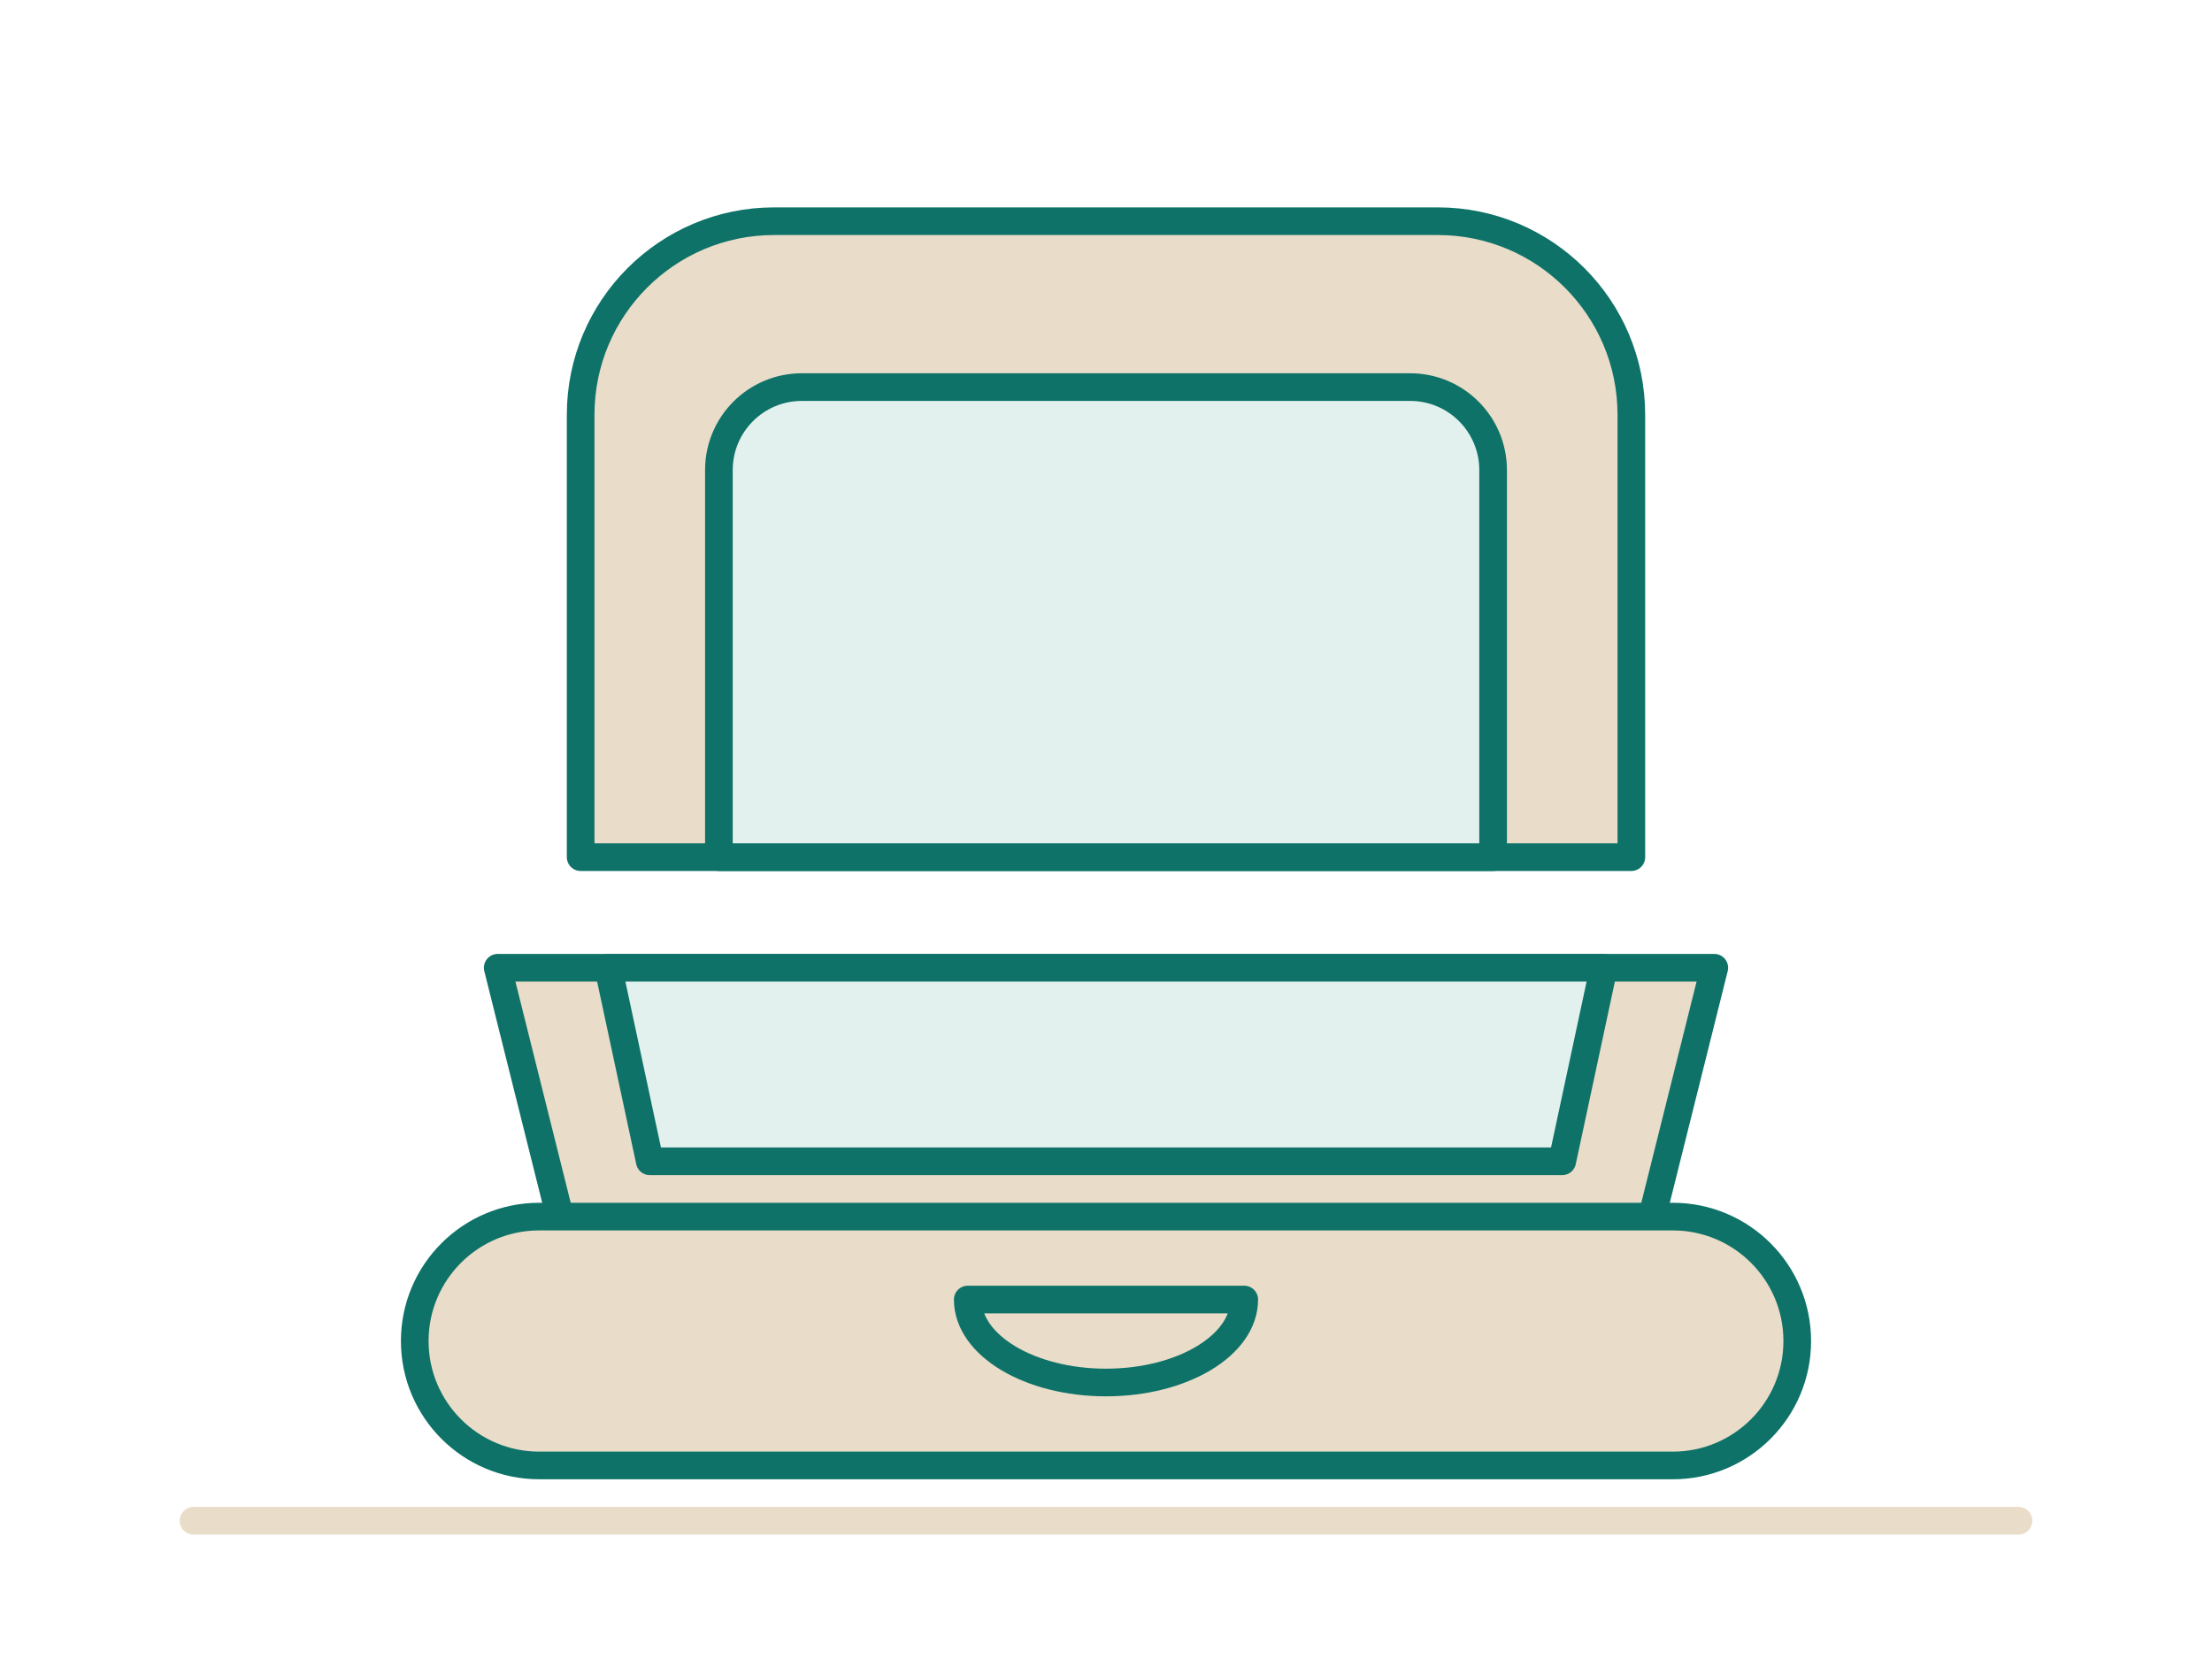
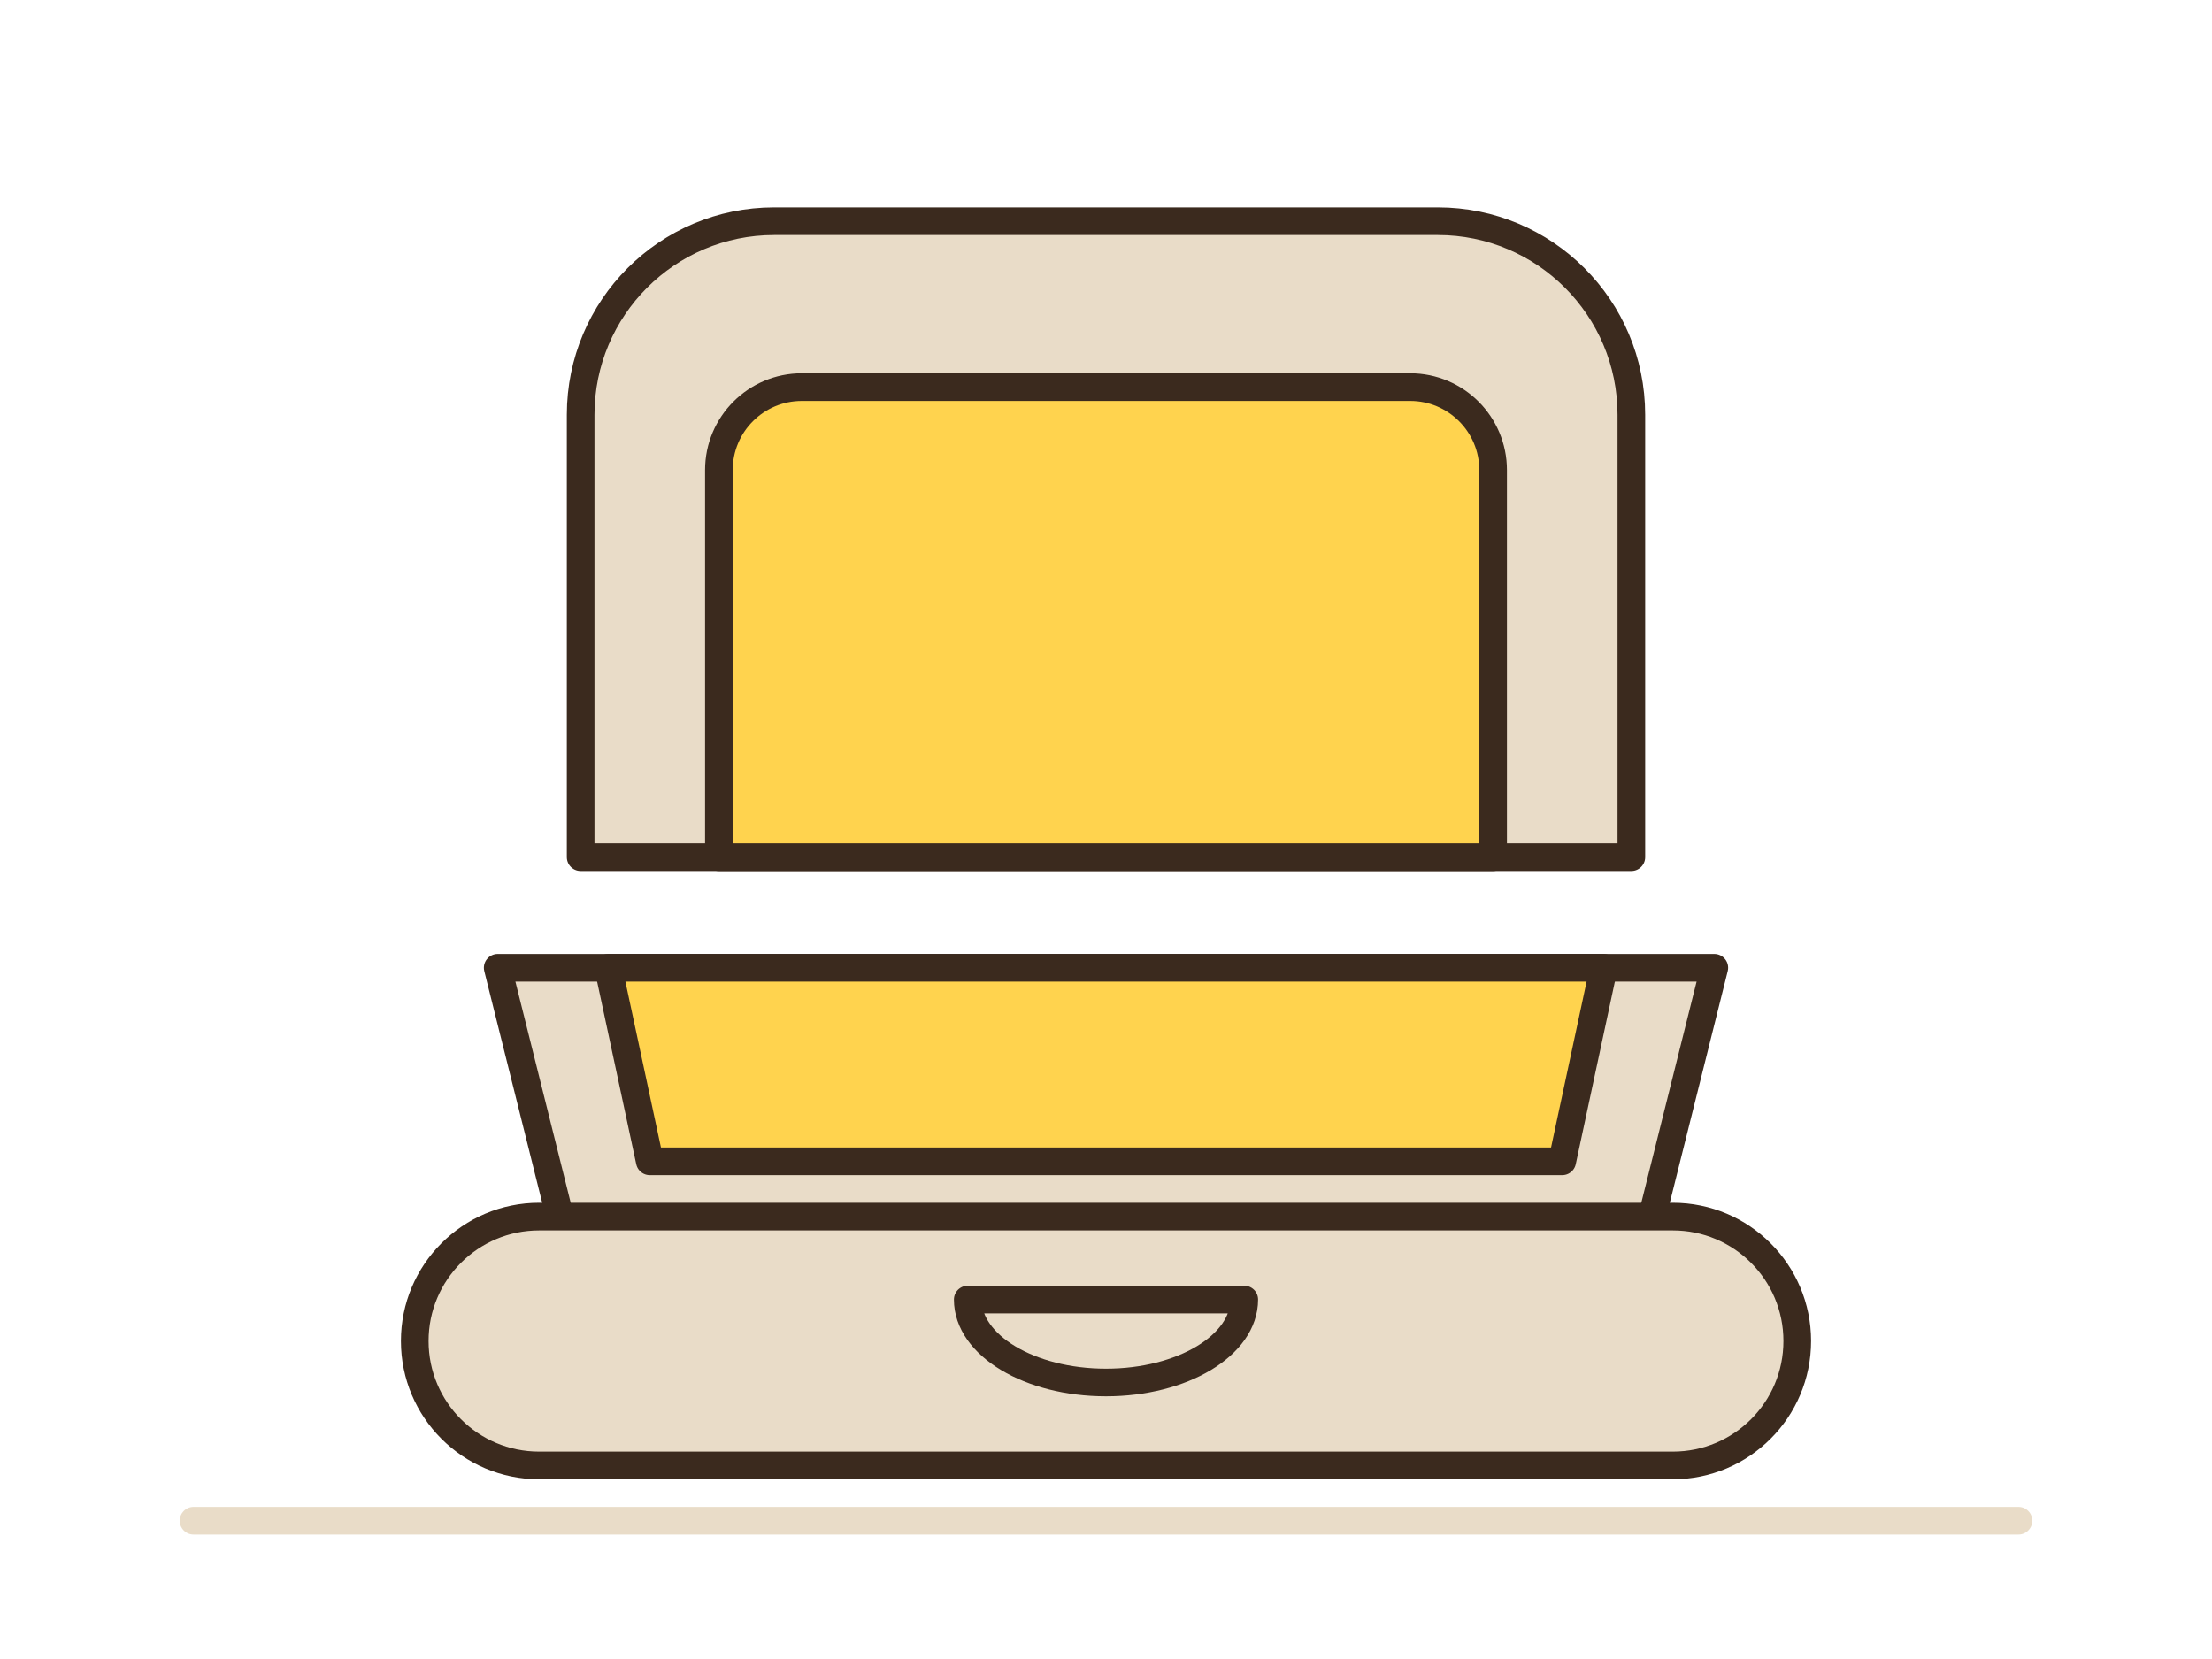
<svg xmlns="http://www.w3.org/2000/svg" viewBox="0 0 160 120" fill="none" stroke-width="2" stroke-linecap="round" stroke-linejoin="round">
  <path class="a-sand-line" stroke="#E9DCC8" d="M14 110h132" />
-   <path class="a-sand a-ink" fill="#E9DCC8" stroke="#0E7268" d="M42 62V30a14 14 0 0 1 14-14h48a14 14 0 0 1 14 14v32z" />
-   <path class="a-soft a-ink" fill="#E2F1EE" stroke="#0E7268" d="M52 62V34a6 6 0 0 1 6-6h44a6 6 0 0 1 6 6v28z" />
-   <path class="a-sand a-ink" fill="#E9DCC8" stroke="#0E7268" d="M36 70h88l-6 24H42z" />
-   <path class="a-soft a-ink" fill="#E2F1EE" stroke="#0E7268" d="M44 70h72l-3 14H47z" />
-   <rect class="a-sand a-ink" fill="#E9DCC8" stroke="#0E7268" x="30" y="88" width="100" height="18" rx="9" />
-   <path class="a-ink" stroke="#0E7268" d="M70 94h20a10 6 0 0 1-20 0z" />
+   <path class="a-sand a-ink" fill="#E9DCC8" stroke="#3B2A1E" d="M42 62V30a14 14 0 0 1 14-14h48a14 14 0 0 1 14 14v32z" />
+   <path class="a-soft a-ink" fill="#FFD34E" stroke="#3B2A1E" d="M52 62V34a6 6 0 0 1 6-6h44a6 6 0 0 1 6 6v28z" />
+   <path class="a-sand a-ink" fill="#E9DCC8" stroke="#3B2A1E" d="M36 70h88l-6 24H42z" />
+   <path class="a-soft a-ink" fill="#FFD34E" stroke="#3B2A1E" d="M44 70h72l-3 14H47z" />
+   <rect class="a-sand a-ink" fill="#E9DCC8" stroke="#3B2A1E" x="30" y="88" width="100" height="18" rx="9" />
+   <path class="a-ink" stroke="#3B2A1E" d="M70 94h20a10 6 0 0 1-20 0z" />
</svg>
